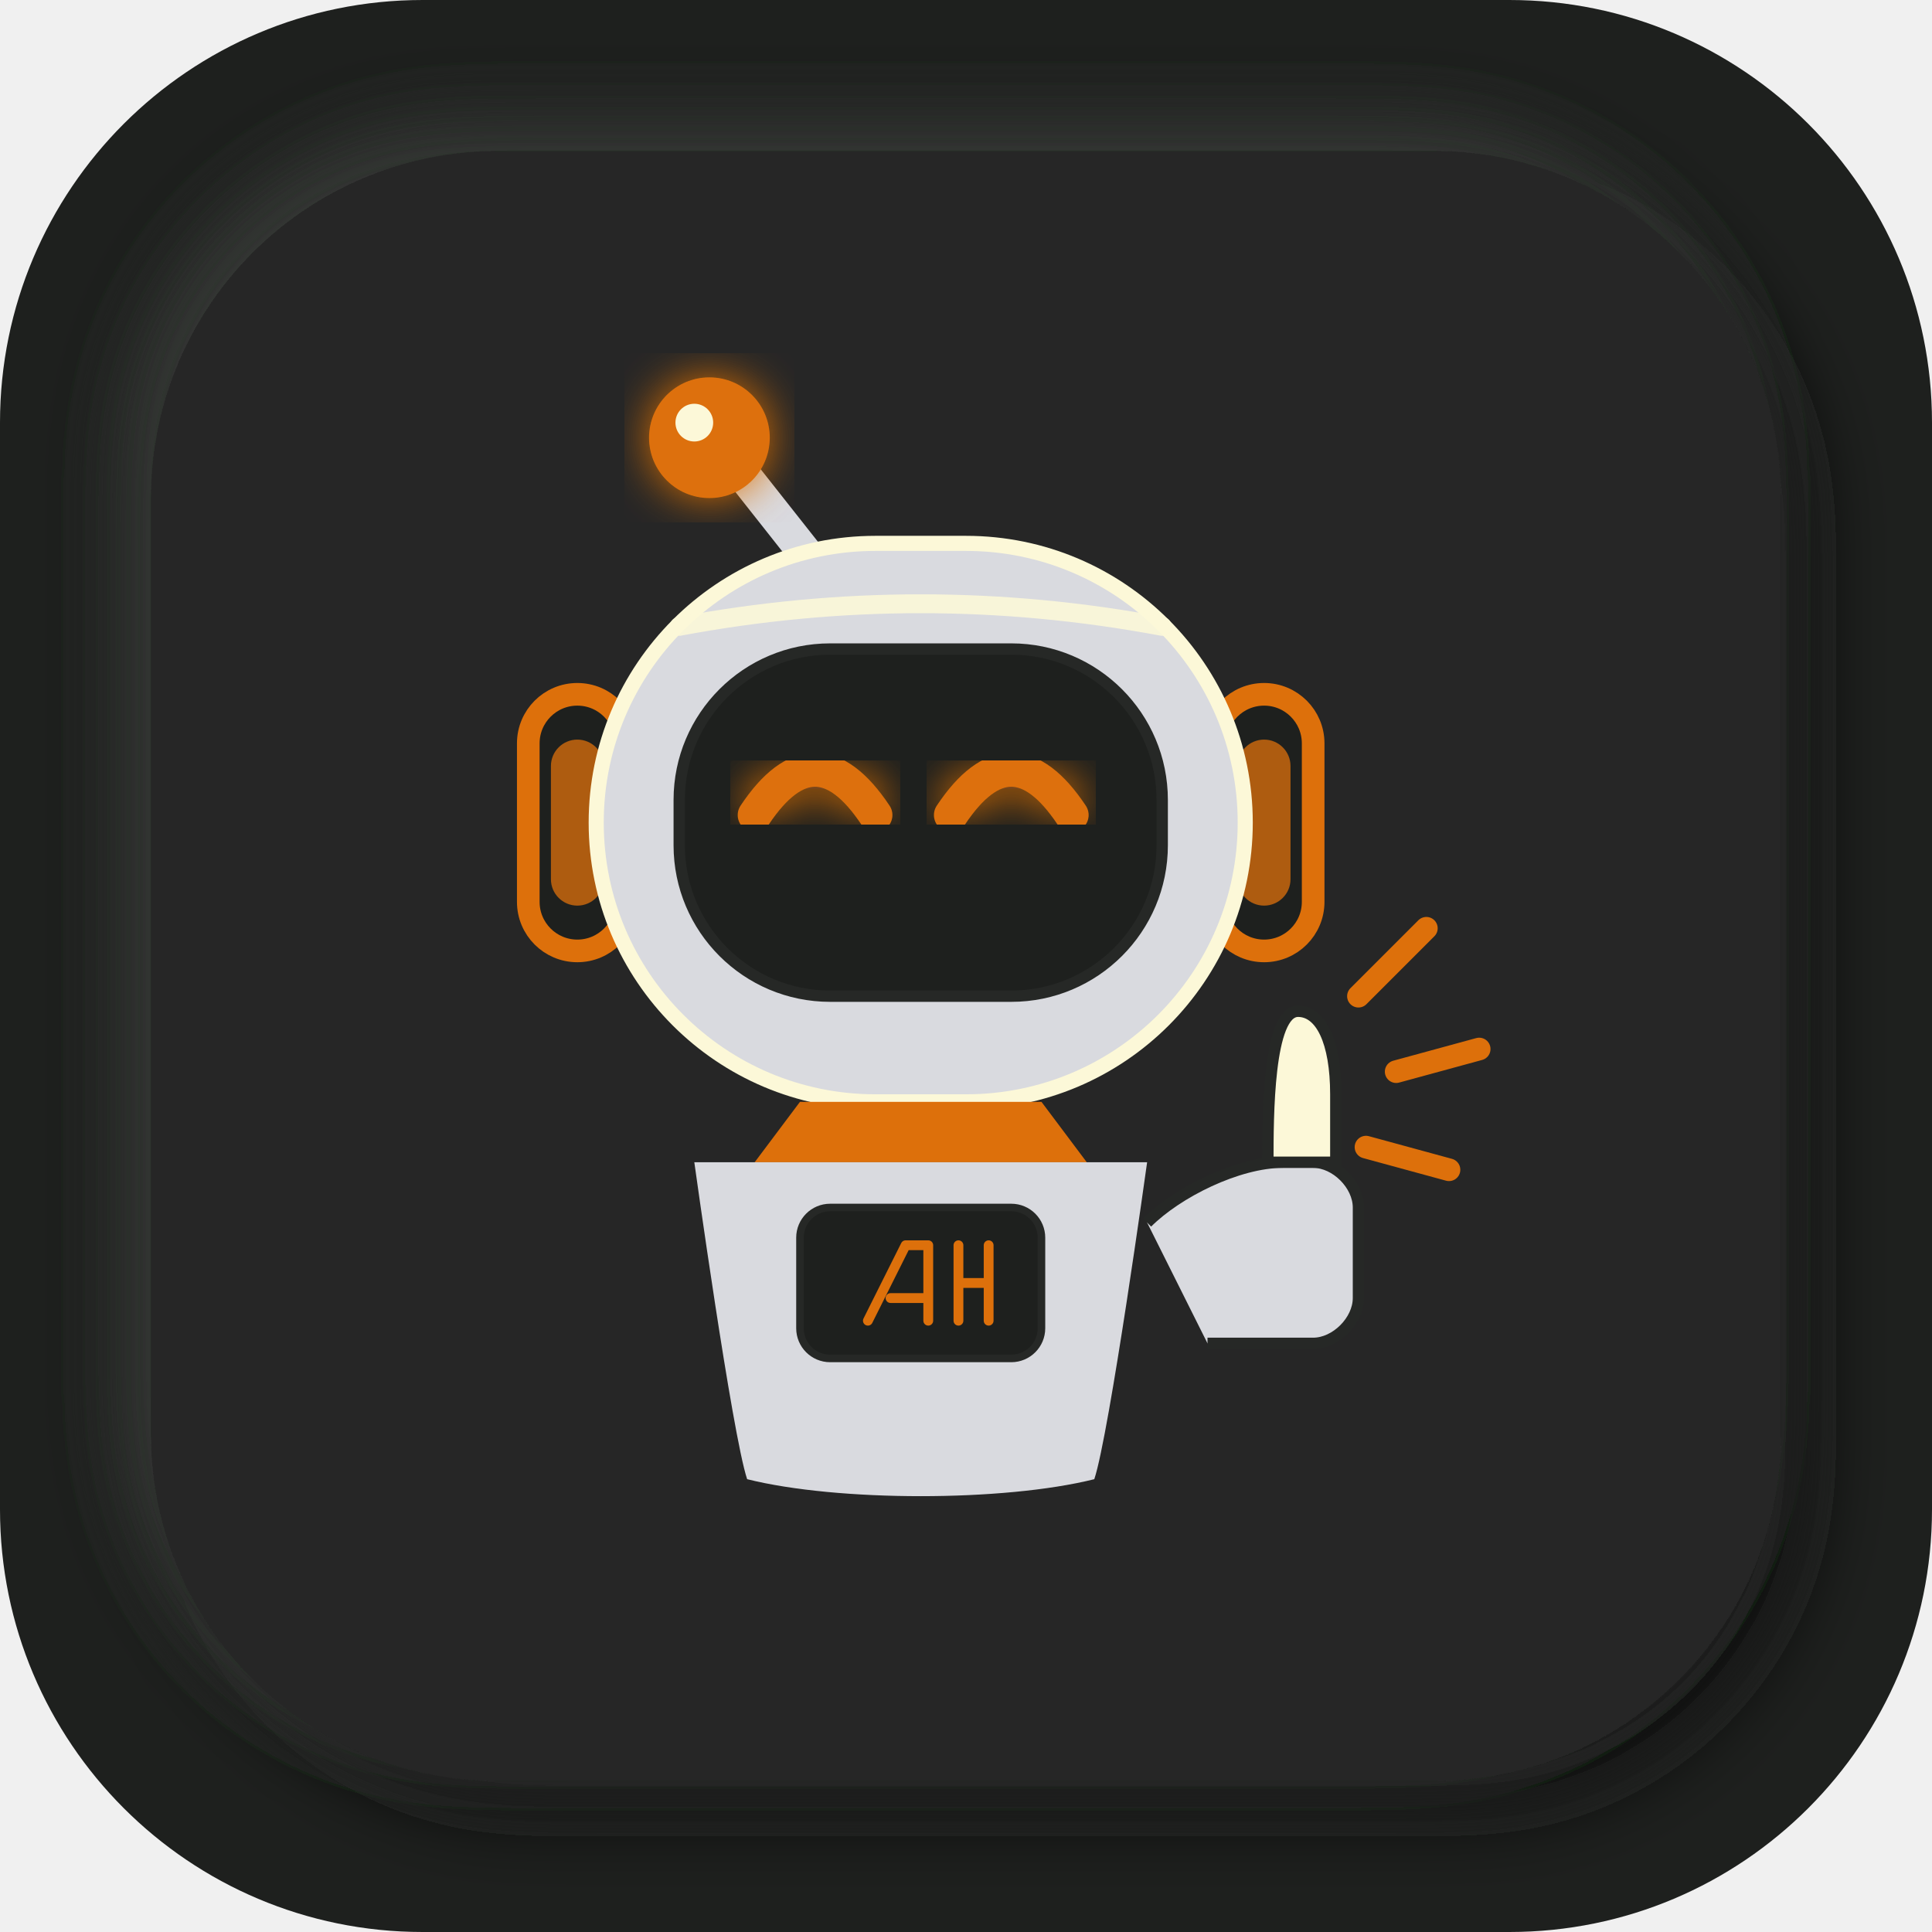
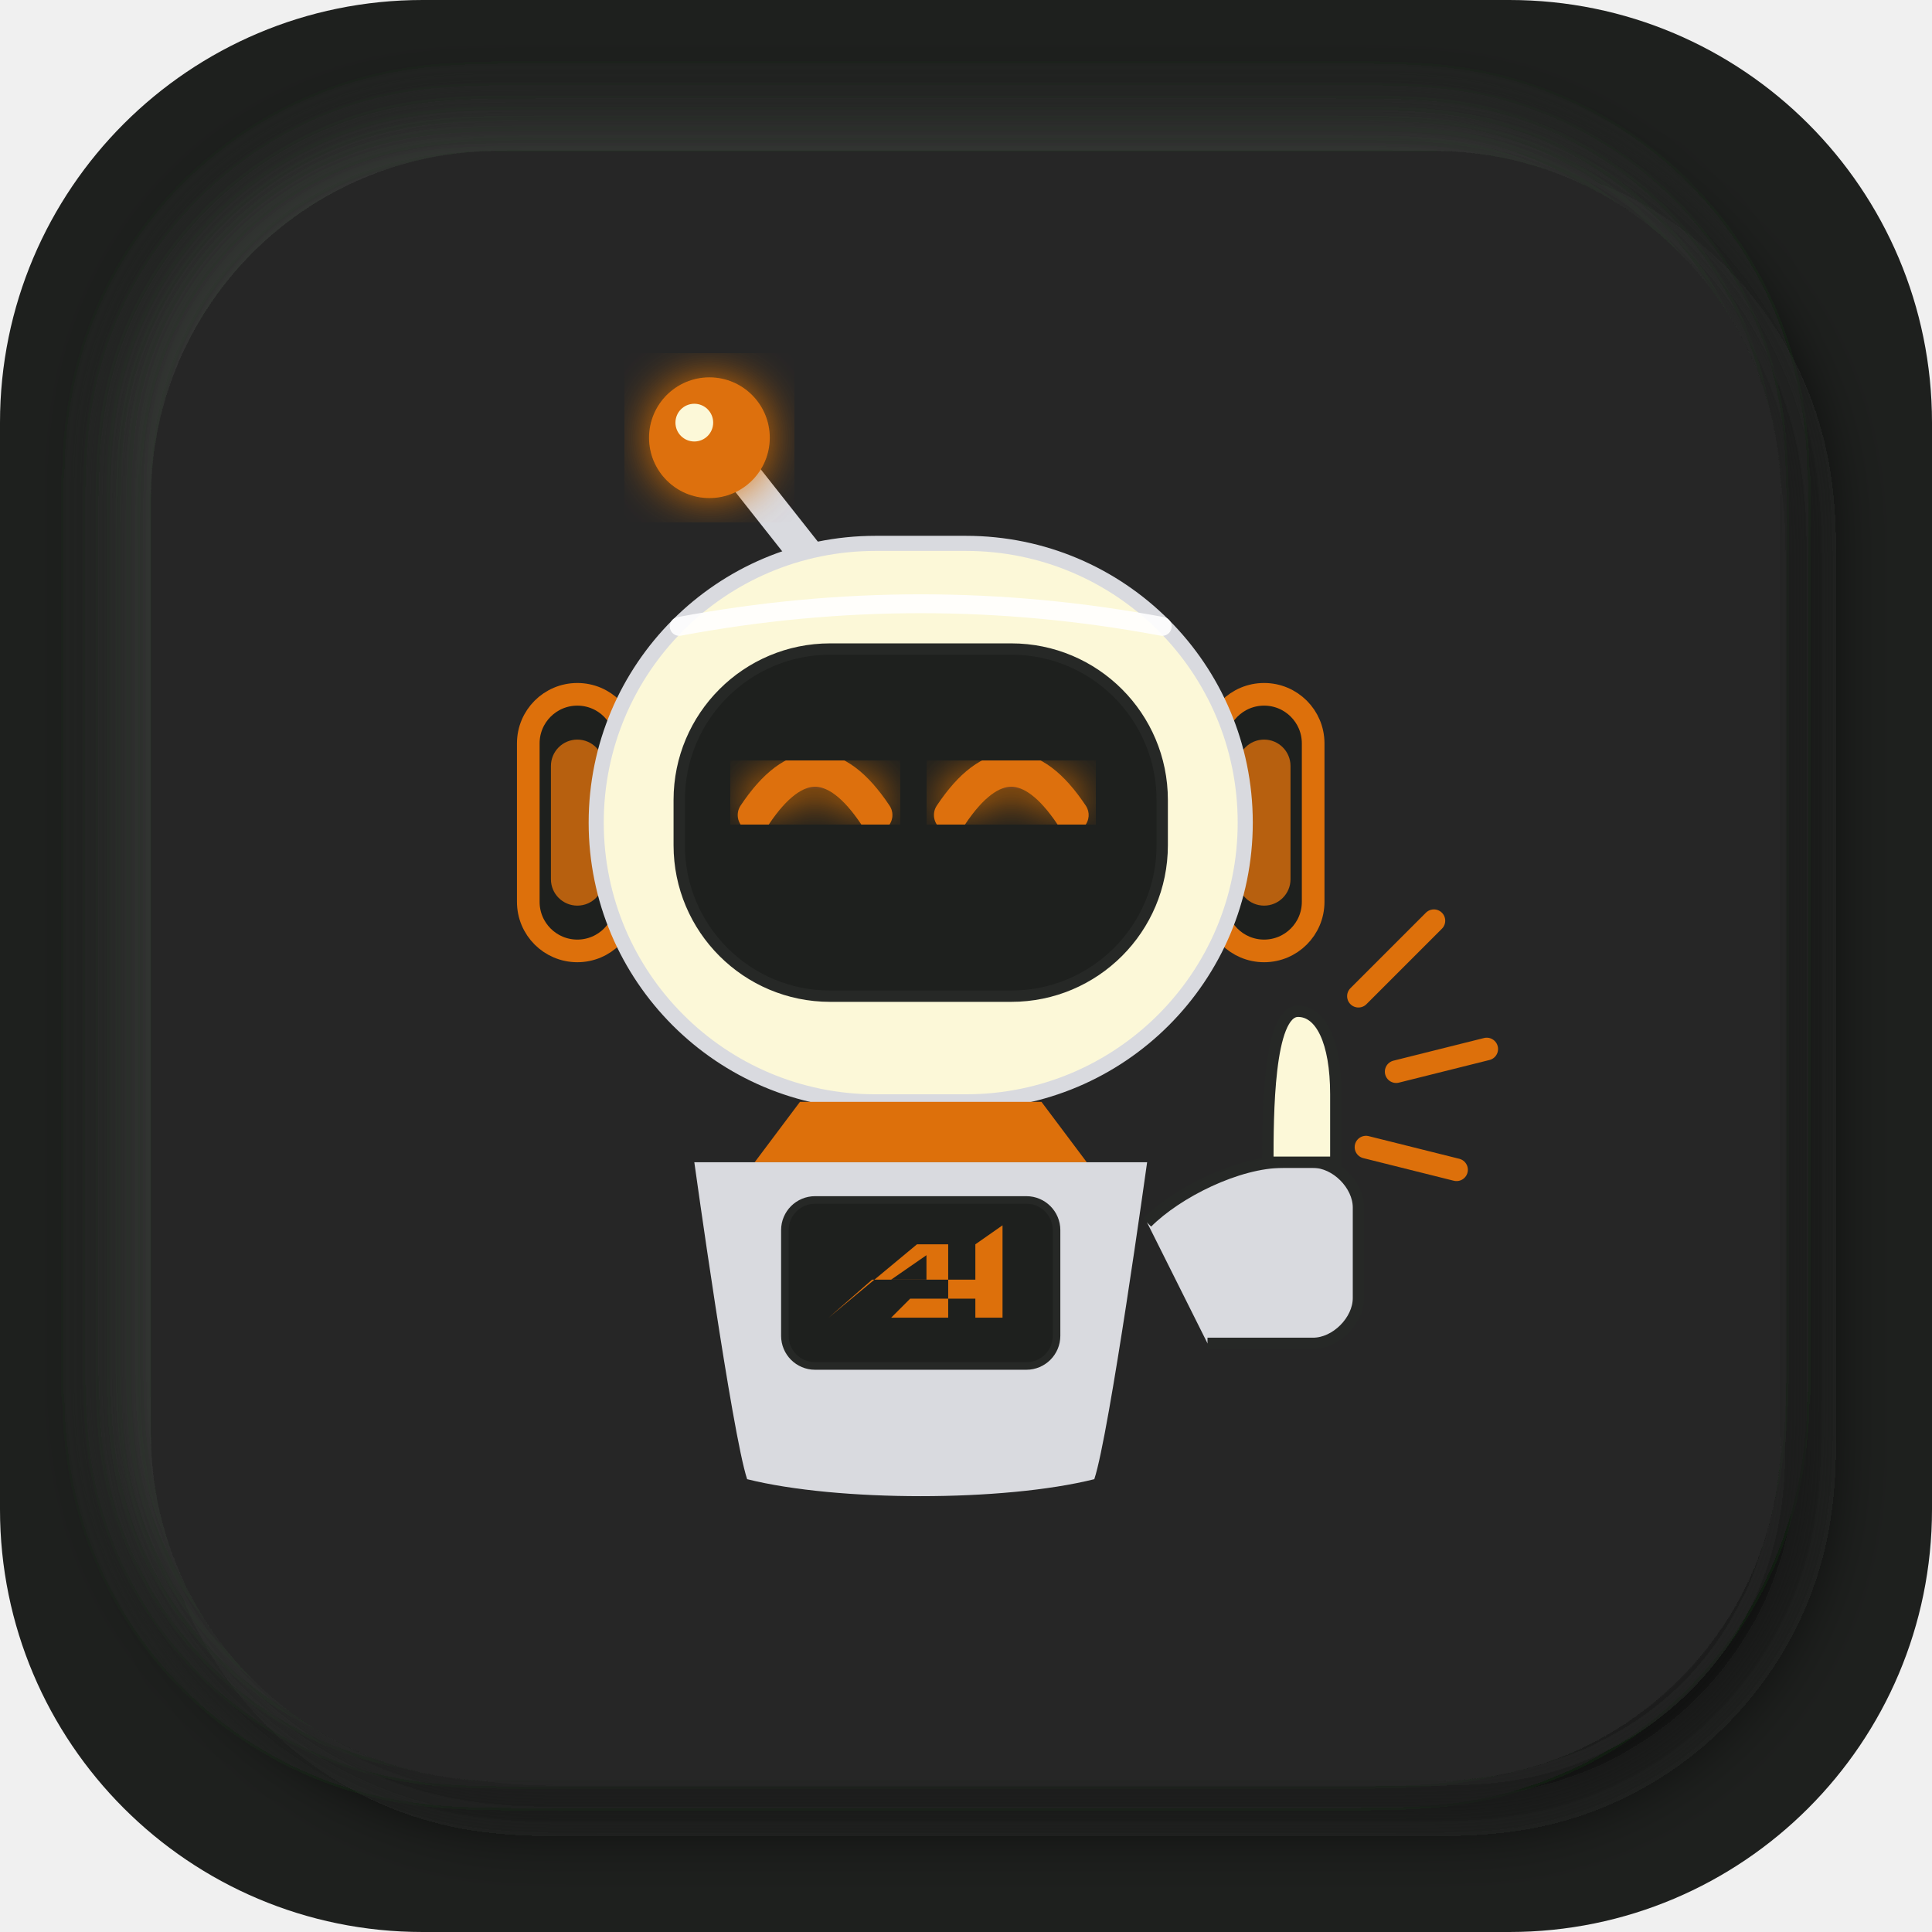
<svg xmlns="http://www.w3.org/2000/svg" viewBox="0 0 256 256" width="256" height="256" role="img" aria-label="asanHire tile logo">
  <defs>
    <filter id="tile-neu" x="-20%" y="-20%" width="140%" height="140%">
      <feOffset in="SourceAlpha" dx="4" dy="4" result="o1" />
      <feGaussianBlur in="o1" stdDeviation="5" result="b1" />
      <feFlood flood-color="#121312" result="c1" />
      <feComposite in2="b1" operator="in" result="s1" />
      <feOffset in="SourceAlpha" dx="-4" dy="-4" result="o2" />
      <feGaussianBlur in="o2" stdDeviation="5" result="b2" />
      <feFlood flood-color="#343834" result="c2" />
      <feComposite in2="b2" operator="in" result="s2" />
      <feMerge>
        <feMergeNode in="s1" />
        <feMergeNode in="s2" />
        <feMergeNode in="SourceGraphic" />
      </feMerge>
    </filter>
    <filter id="glow-orange" x="-20%" y="-20%" width="140%" height="140%">
      <feGaussianBlur stdDeviation="3" result="glow" />
      <feMerge>
        <feMergeNode in="glow" />
        <feMergeNode in="SourceGraphic" />
      </feMerge>
    </filter>
  </defs>
  <rect width="256" height="256" rx="56" fill="#1E201E" />
  <rect x="20" y="20" width="216" height="216" rx="46" fill="#262826" filter="url(#tile-neu)" />
  <g transform="translate(48, 44) scale(1.0)">
    <path d="M 64 36 L 49 17" stroke="#D9DADF" stroke-width="4.5" stroke-linecap="round" />
    <circle cx="46" cy="14" r="8" fill="#DD700B" filter="url(#glow-orange)" />
    <circle cx="44" cy="12" r="2.5" fill="#FCF8D8" />
    <rect x="22" y="48" width="13" height="34" rx="6.5" fill="#1E201E" stroke="#DD700B" stroke-width="3" />
-     <rect x="25" y="54" width="7" height="22" rx="3.5" fill="#DD700B" opacity="0.75" />
+     <rect x="25" y="54" width="7" height="22" rx="3.5" fill="#DD700B" opacity="0.8" />
    <rect x="113" y="48" width="13" height="34" rx="6.5" fill="#1E201E" stroke="#DD700B" stroke-width="3" />
-     <rect x="116" y="54" width="7" height="22" rx="3.5" fill="#DD700B" opacity="0.75" />
-     <rect x="31" y="28" width="86" height="74" rx="37" fill="#D9DADF" stroke="#FCF8D8" stroke-width="2" />
-     <path d="M 42 39 Q 74 33 106 39" stroke="#FCF8D8" stroke-width="2.5" stroke-linecap="round" fill="none" opacity="0.9" />
+     <rect x="116" y="54" width="7" height="22" rx="3.5" fill="#DD700B" opacity="0.8" />
+     <rect x="31" y="28" width="86" height="74" rx="37" fill="#FCF8D8" stroke="#D9DADF" stroke-width="2" />
+     <path d="M 42 39 Q 74 33 106 39" stroke="#FFFFFF" stroke-width="2.5" stroke-linecap="round" fill="none" opacity="0.9" />
    <rect x="42" y="42" width="64" height="46" rx="20" fill="#1E201E" stroke="#262826" stroke-width="1.5" />
    <path d="M 52 64 Q 60 52 68 64" stroke="#DD700B" stroke-width="4.5" stroke-linecap="round" fill="none" filter="url(#glow-orange)" />
    <path d="M 78 64 Q 86 52 94 64" stroke="#DD700B" stroke-width="4.5" stroke-linecap="round" fill="none" filter="url(#glow-orange)" />
    <path d="M 58 102 L 90 102 L 96 110 L 52 110 Z" fill="#DD700B" />
    <path d="M 44 110 C 44 110 49 146 51 152 C 63 155 85 155 97 152 C 99 146 104 110 104 110 Z" fill="#D9DADF" />
-     <rect x="58" y="116" width="32" height="20" rx="4" fill="#1E201E" stroke="#262826" stroke-width="1" />
-     <path d="M 67 131 L 72 121 L 75 121 L 75 131 M 70 128 L 75 128 M 79 121 L 79 131 M 83 121 L 83 131 M 79 126 L 83 126" stroke="#DD700B" stroke-width="1.3" stroke-linecap="round" stroke-linejoin="round" fill="none" />
+     <rect x="56" y="115" width="36" height="22" rx="4" fill="#1E201E" stroke="#262826" stroke-width="1" />
+     <g transform="translate(60, 118) scale(0.18)">
+       <path d="M 10 70 L 75 16 L 98 16 L 98 42 L 118 42 L 118 16 L 138 2 L 138 70 L 118 70 L 118 56 L 98 56 L 98 70 L 56 70 L 70 56 L 98 56 L 98 42 L 42 42 Z" fill="#DD700B" />
+       <polygon points="56,42 82,24 82,42" fill="#1E201E" />
+     </g>
    <g transform="translate(104, 86)">
-       <line x1="28" y1="2" x2="37" y2="-7" stroke="#DD700B" stroke-width="3" stroke-linecap="round" />
-       <line x1="33" y1="12" x2="44" y2="9" stroke="#DD700B" stroke-width="3" stroke-linecap="round" />
-       <line x1="29" y1="22" x2="40" y2="25" stroke="#DD700B" stroke-width="3" stroke-linecap="round" />
+       <line x1="28" y1="2" x2="38" y2="-8" stroke="#DD700B" stroke-width="3" stroke-linecap="round" />
+       <line x1="33" y1="12" x2="45" y2="9" stroke="#DD700B" stroke-width="3" stroke-linecap="round" />
+       <line x1="29" y1="22" x2="41" y2="25" stroke="#DD700B" stroke-width="3" stroke-linecap="round" />
      <path d="M 0 32 C 4 28 12 24 18 24 L 22 24 C 25 24 28 27 28 30 L 28 42 C 28 45 25 48 22 48 L 8 48" fill="#D9DADF" stroke="#262826" stroke-width="1.5" />
      <path d="M 16 24 C 16 18 16 4 20 4 C 23 4 25 8 25 15 L 25 24 Z" fill="#FCF8D8" stroke="#262826" stroke-width="1.5" />
    </g>
  </g>
</svg>
